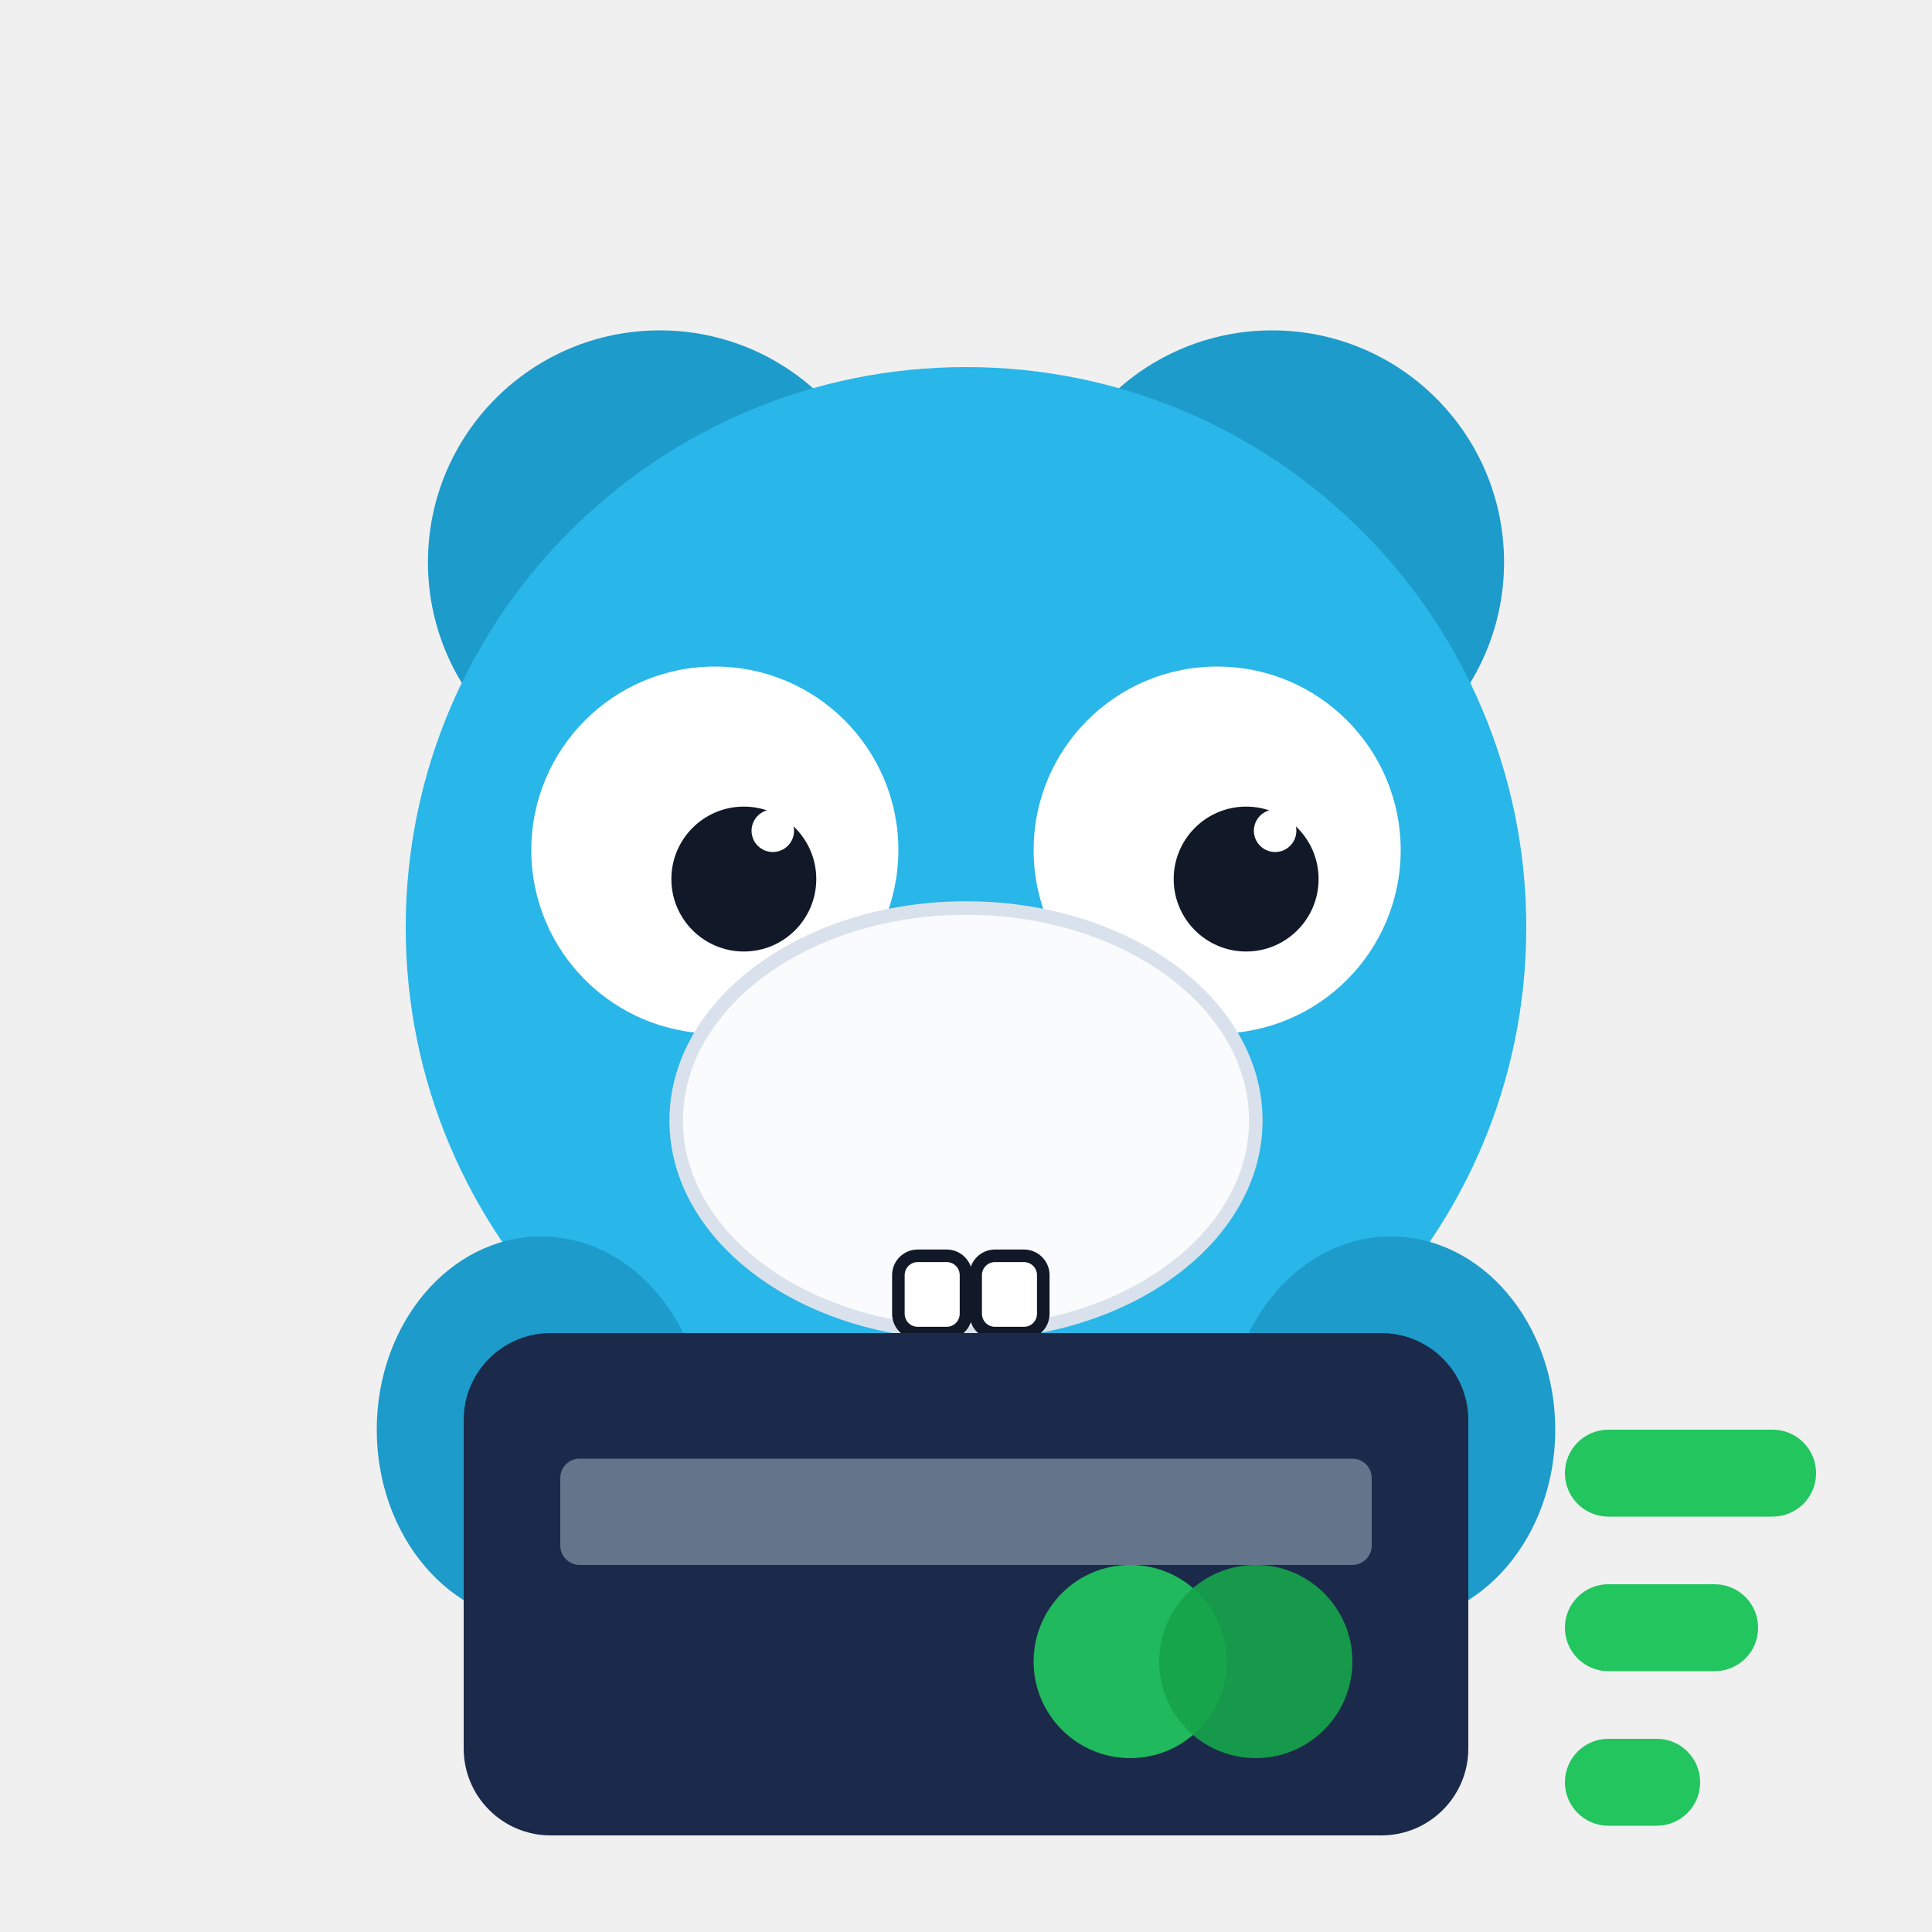
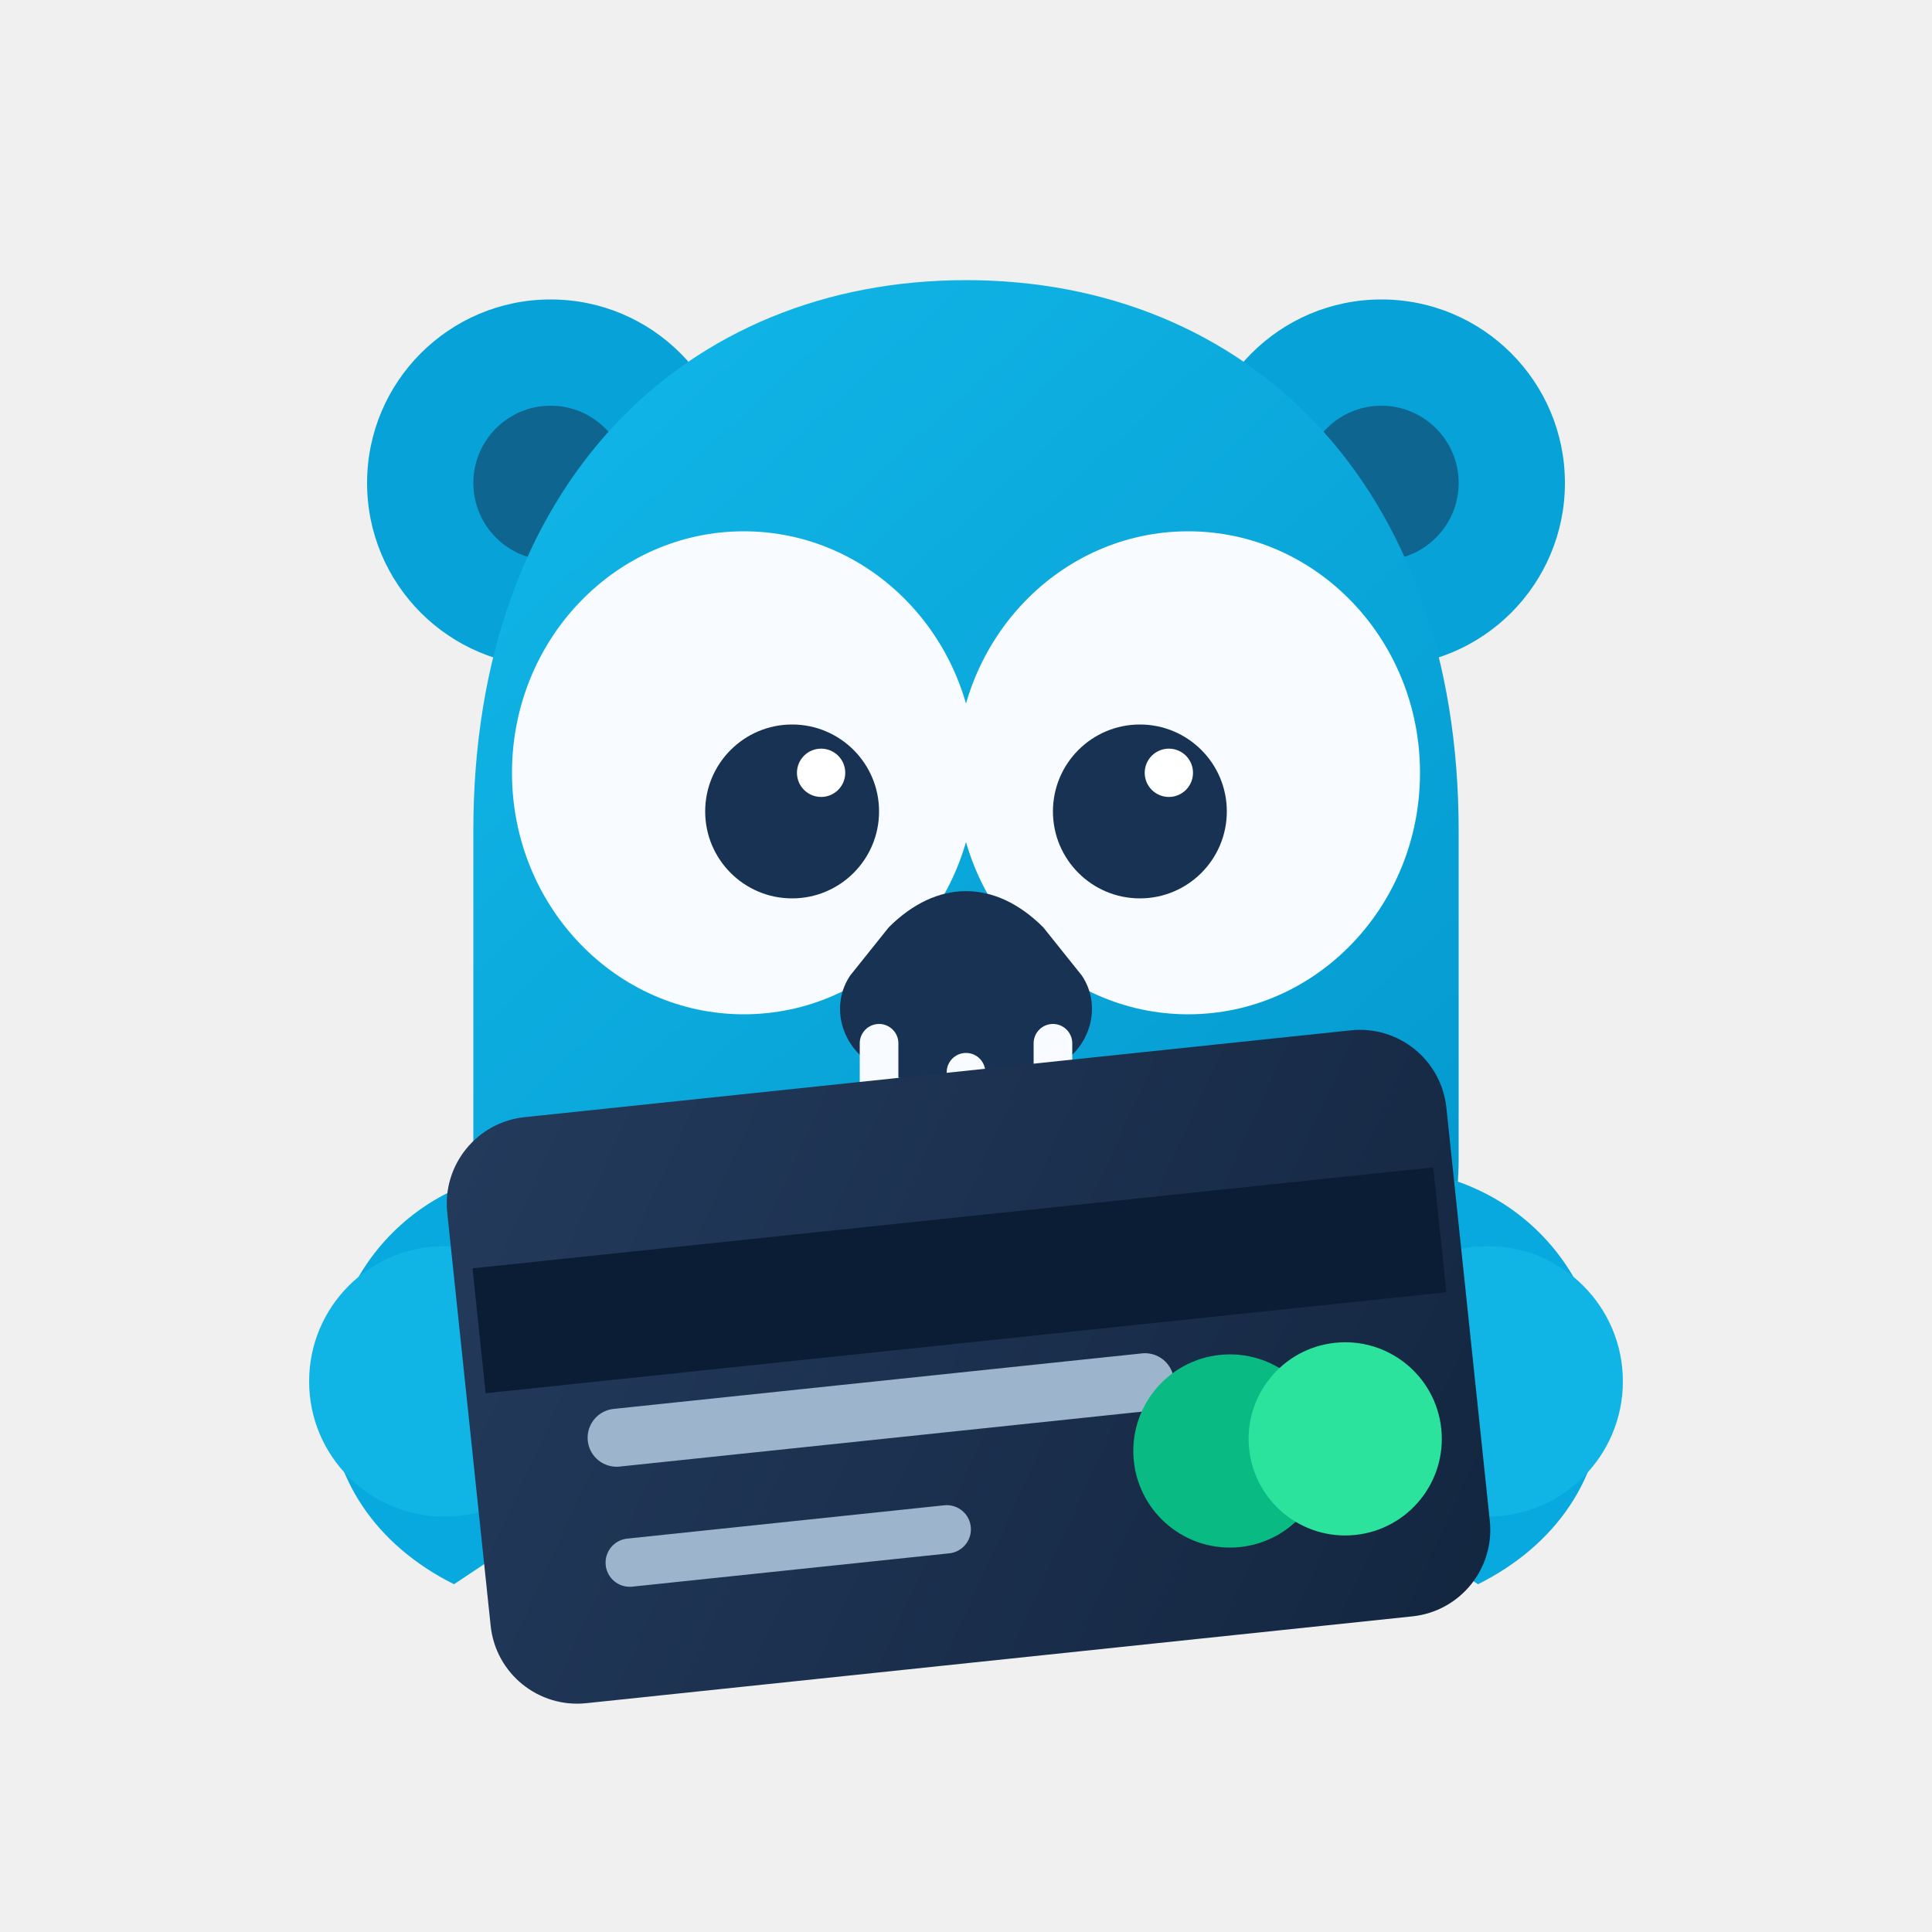
- <svg xmlns="http://www.w3.org/2000/svg" viewBox="0 0 200 200" width="200" height="200" role="img" aria-label="gopay">
-   <circle cx="68.3" cy="58.2" r="24" fill="#1D9BCB" />
-   <circle cx="131.7" cy="58.2" r="24" fill="#1D9BCB" />
-   <circle cx="100" cy="96" r="58" fill="#29B6E8" />
-   <circle cx="74" cy="88" r="19" fill="#fff" />
-   <circle cx="126" cy="88" r="19" fill="#fff" />
-   <circle cx="77" cy="91" r="7.5" fill="#111827" />
-   <circle cx="129" cy="91" r="7.5" fill="#111827" />
-   <circle cx="80" cy="86" r="2.2" fill="#fff" />
-   <circle cx="132" cy="86" r="2.2" fill="#fff" />
-   <ellipse cx="100" cy="116" rx="30" ry="22" fill="#FAFBFC" stroke="#D9E2EC" stroke-width="1.4" />
-   <rect x="93" y="130" width="7" height="8" rx="2" fill="#fff" stroke="#111827" stroke-width="1.3" />
-   <rect x="101" y="130" width="7" height="8" rx="2" fill="#fff" stroke="#111827" stroke-width="1.3" />
-   <ellipse cx="56" cy="148" rx="17" ry="20" fill="#1D9BCB" />
-   <ellipse cx="144" cy="148" rx="17" ry="20" fill="#1D9BCB" />
-   <rect x="48" y="138" width="104" height="52" rx="9" fill="#1B2A4A" />
-   <rect x="58" y="151" width="84" height="11" rx="2" fill="#64748B" />
-   <circle cx="117" cy="172" r="10" fill="#22C55E" opacity="0.92" />
-   <circle cx="130" cy="172" r="10" fill="#16A34A" opacity="0.92" />
-   <rect x="162" y="148" width="26" height="9" rx="4.5" fill="#22C55E" />
-   <rect x="162" y="164" width="20" height="9" rx="4.5" fill="#22C55E" />
-   <rect x="162" y="180" width="14" height="9" rx="4.5" fill="#22C55E" />
+ <svg xmlns="http://www.w3.org/2000/svg" width="200" height="200" viewBox="0 0 200 200" role="img" aria-labelledby="title desc">
+   <defs>
+     <linearGradient id="body" x1="48" y1="28" x2="153" y2="142" gradientUnits="userSpaceOnUse">
+       <stop stop-color="#12B8E9" />
+       <stop offset="1" stop-color="#0397CD" />
+     </linearGradient>
+     <linearGradient id="card" x1="50" y1="101" x2="157" y2="164" gradientUnits="userSpaceOnUse">
+       <stop stop-color="#243B5D" />
+       <stop offset="1" stop-color="#132640" />
+     </linearGradient>
+     <filter id="shadow" x="19" y="14" width="164" height="171" color-interpolation-filters="sRGB">
+       <feDropShadow dx="0" dy="6" stdDeviation="5" flood-color="#10233E" flood-opacity=".2" />
+     </filter>
+   </defs>
+   <g>
+     <circle cx="57" cy="50" r="19" fill="#07A2D7" />
+     <circle cx="143" cy="50" r="19" fill="#07A2D7" />
+     <circle cx="57" cy="50" r="8" fill="#143354" opacity=".55" />
+     <circle cx="143" cy="50" r="8" fill="#143354" opacity=".55" />
+     <path d="M49 120V86c0-36 22-57 51-57s51 21 51 57v34c0 17-13 30-30 30H79c-17 0-30-13-30-30Z" fill="url(#body)" />
+     <ellipse cx="77" cy="80" rx="24" ry="25" fill="#F8FBFF" />
+     <ellipse cx="123" cy="80" rx="24" ry="25" fill="#F8FBFF" />
+     <circle cx="82" cy="84" r="9" fill="#173252" />
+     <circle cx="118" cy="84" r="9" fill="#173252" />
+     <circle cx="85" cy="80" r="2.5" fill="#FFF" />
+     <circle cx="121" cy="80" r="2.5" fill="#FFF" />
+     <path d="M92 96c5-5 11-5 16 0l4 5c2 3 1 7-2 9l-10 5-10-5c-3-2-4-6-2-9l4-5Z" fill="#173252" />
+     <path d="M100 111v12M91 108v10M109 108v10" fill="none" stroke="#F8FBFF" stroke-linecap="round" stroke-width="4" />
+     <path d="M100 123c-7 0-12 5-12 11M100 123c7 0 12 5 12 11" fill="none" stroke="#173252" stroke-linecap="round" stroke-width="3" />
+     <path d="M57 121c-13 0-23 10-23 23 0 9 5 16 13 20l18-12-1-24-7-7Z" fill="#08A9DE" />
+     <path d="M143 121c13 0 23 10 23 23 0 9-5 16-13 20l-18-12 1-24 7-7Z" fill="#08A9DE" />
+     <circle cx="46" cy="143" r="14" fill="#11B5E5" />
+     <circle cx="154" cy="143" r="14" fill="#11B5E5" />
+     <g transform="rotate(-6 100 139)">
+       <rect x="48" y="111" width="104" height="61" rx="9" fill="url(#card)" />
+       <path d="M50 126h100v13H50z" fill="#0B1D35" />
+       <path d="M63 145h55" stroke="#9DB5CC" stroke-linecap="round" stroke-width="6" />
+       <path d="M63 158h33" stroke="#9DB5CC" stroke-linecap="round" stroke-width="5" />
+       <circle cx="126" cy="153" r="10" fill="#09BA83" />
+       <circle cx="138" cy="153" r="10" fill="#2BE39C" />
+     </g>
+   </g>
</svg>
